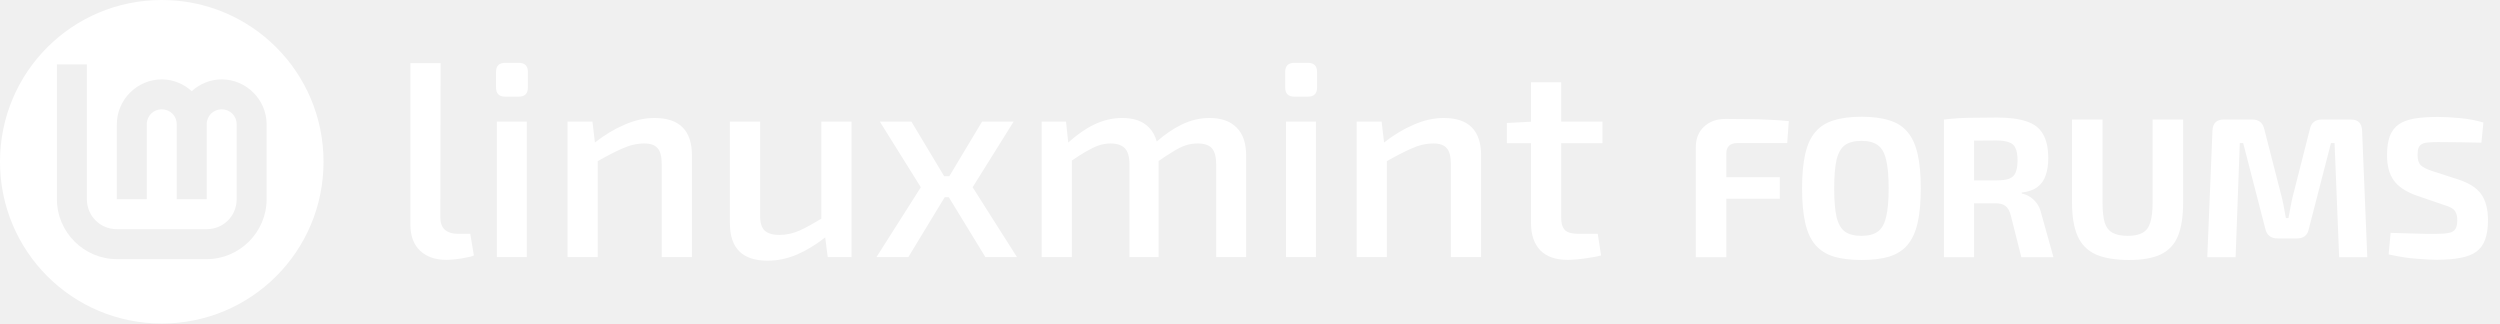
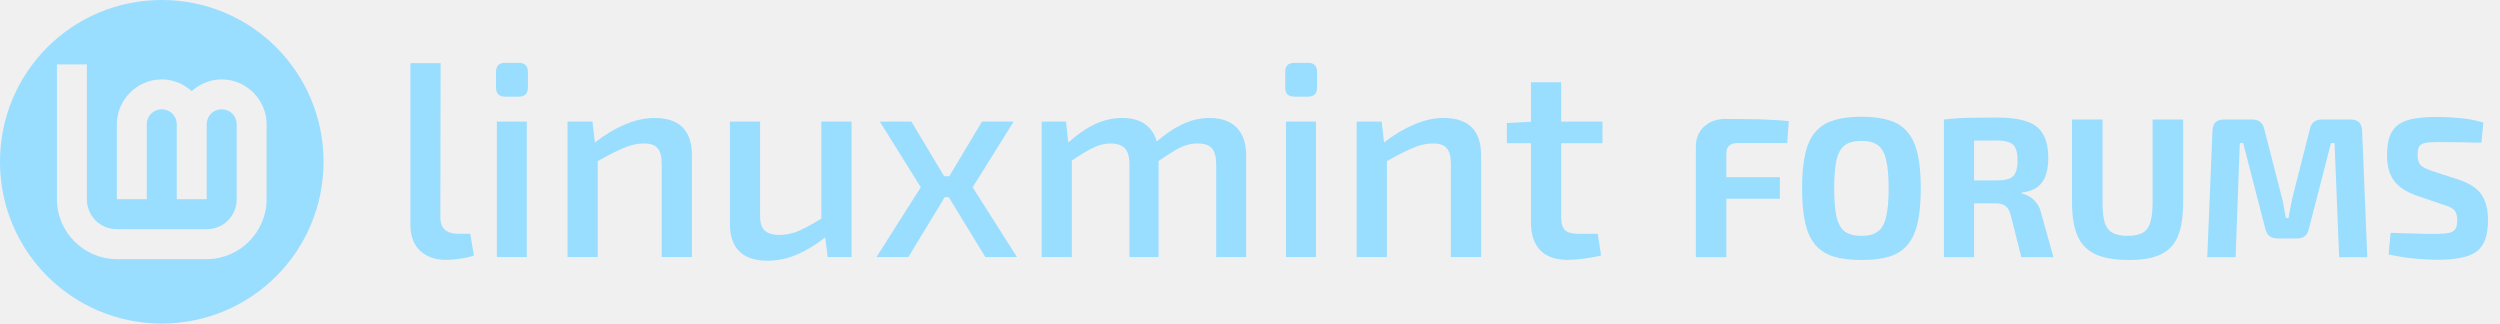
<svg xmlns="http://www.w3.org/2000/svg" width="425" height="55" viewBox="0 0 425 55" version="1.1" id="svg5" xml:space="preserve">
  <defs id="defs2" />
  <g id="g1" transform="matrix(0.9166667,0,0,0.9166667,-4.583333,-4.583337)" style="stroke-width:1.091">
-     <path id="name" style="font-size:185px;font-family:'Exo 2';-inkscape-font-specification:'Exo 2, @wght=550';font-variation-settings:'wght' 550;fill:#ffffff;fill-opacity:1;stroke:none;stroke-width:0;stroke-dasharray:none" d="m 288.927,20.251 v 7.322 l -4.471,0.233 v 3.752 h 4.471 v 14.748 c 0,2.227 0.582,3.94 1.747,5.139 1.165,1.165 2.844,1.748 5.036,1.748 0.48,0 1.096,-0.035 1.85,-0.103 0.754,-0.069 1.524,-0.171 2.312,-0.308 0.788,-0.103 1.473,-0.24 2.056,-0.411 l -0.617,-4.008 h -3.597 c -1.165,0 -1.987,-0.222 -2.467,-0.668 -0.48,-0.48 -0.719,-1.268 -0.719,-2.364 V 31.557 h 7.657 v -4.008 h -7.657 v -7.298 z m -16.188,6.629 c -1.85,0 -3.734,0.428 -5.653,1.285 -1.817,0.779 -3.618,1.869 -5.404,3.262 l -0.454,-3.878 h -4.625 v 25.129 h 5.601 V 34.886 c 1.708,-0.971 3.207,-1.746 4.471,-2.301 1.405,-0.651 2.792,-0.977 4.162,-0.977 1.165,0 1.987,0.292 2.467,0.874 0.514,0.548 0.771,1.559 0.771,3.032 v 17.164 h 5.601 V 33.818 c 0,-4.625 -2.312,-6.937 -6.937,-6.937 z m -23.69,0.668 v 25.129 h -5.55 V 27.549 Z m -1.49,-10.894 q 1.696,0 1.696,1.696 v 2.878 q 0,1.696 -1.696,1.696 h -2.518 q -1.696,0 -1.696,-1.696 v -2.878 q 0,-1.696 1.696,-1.696 z M 213.129,26.88 c -1.816,0 -3.563,0.412 -5.241,1.234 -1.547,0.741 -3.139,1.85 -4.777,3.319 l -0.413,-3.884 h -4.522 v 25.129 h 5.601 v -17.898 c 1.001,-0.688 1.88,-1.254 2.621,-1.681 0.891,-0.514 1.679,-0.89 2.364,-1.13 0.719,-0.24 1.456,-0.36 2.21,-0.36 1.165,0 2.039,0.292 2.621,0.874 0.582,0.582 0.873,1.593 0.873,3.032 v 17.164 h 5.396 V 34.858 c 1,-0.684 1.893,-1.271 2.621,-1.708 0.856,-0.548 1.644,-0.942 2.364,-1.182 0.719,-0.24 1.473,-0.36 2.261,-0.36 1.268,0 2.158,0.308 2.672,0.925 0.514,0.617 0.771,1.61 0.771,2.981 v 17.164 h 5.55 V 33.818 c 0,-2.261 -0.583,-3.974 -1.748,-5.139 -1.165,-1.199 -2.843,-1.799 -5.036,-1.799 -1.781,0 -3.512,0.412 -5.19,1.234 -1.479,0.709 -3.015,1.753 -4.605,3.127 -0.295,-1.063 -0.78,-1.935 -1.459,-2.613 -1.131,-1.165 -2.775,-1.748 -4.933,-1.748 z m -44.965,0.668 7.606,12.179 -8.223,12.95 h 5.91 l 6.739,-11.1 h 0.764 l 6.783,11.1 h 5.859 l -8.223,-12.95 7.606,-12.179 h -5.858 l -6.066,10.123 h -0.973 l -6.066,-10.123 z m -27.801,0 v 18.86 c 0,4.625 2.33,6.937 6.989,6.937 1.884,0 3.734,-0.394 5.55,-1.182 1.668,-0.724 3.381,-1.77 5.136,-3.13 l 0.466,3.645 h 4.419 V 27.549 h -5.602 v 18.001 c -1.545,0.941 -2.89,1.681 -4.008,2.195 -1.233,0.548 -2.483,0.822 -3.751,0.822 -1.302,0 -2.244,-0.291 -2.827,-0.873 -0.548,-0.582 -0.805,-1.559 -0.771,-2.929 v -17.215 z m -13.978,-0.668 c -1.85,0 -3.734,0.428 -5.653,1.285 -1.817,0.779 -3.618,1.869 -5.404,3.262 l -0.454,-3.878 h -4.625 v 25.129 h 5.601 V 34.886 c 1.708,-0.971 3.207,-1.746 4.471,-2.301 1.405,-0.651 2.792,-0.977 4.162,-0.977 1.165,0 1.987,0.292 2.467,0.874 0.514,0.548 0.771,1.559 0.771,3.032 v 17.164 h 5.601 V 33.818 c 0,-4.625 -2.312,-6.937 -6.937,-6.937 z m -23.69,0.668 V 52.678 H 97.144 V 27.549 Z m -1.49,-10.894 q 1.696,0 1.696,1.696 v 2.878 q 0,1.696 -1.696,1.696 h -2.518 q -1.696,0 -1.696,-1.696 v -2.878 q 0,-1.696 1.696,-1.696 z m -14.492,0.051 -0.051,28.624 q 0,1.49 0.822,2.261 0.874,0.771 2.467,0.771 h 2.261 l 0.668,4.008 q -0.514,0.257 -1.49,0.411 -0.925,0.206 -1.953,0.308 -1.028,0.103 -1.696,0.103 -3.032,0 -4.831,-1.696 -1.799,-1.696 -1.799,-4.831 V 16.706 Z" />
-     <path id="logo" style="color:#000000;fill:#ffffff;fill-opacity:1;stroke:none;stroke-width:0;stroke-dasharray:none" d="m 35,5 c -16.601,0 -30,13.399 -30,30 0,16.601 13.399,30 30,30 16.601,0 30,-13.399 30,-30 C 65,18.399 51.601,5 35,5 Z M 15.556,16.944 h 5.556 v 25 c 0,3.101 2.454,5.556 5.556,5.556 h 16.667 c 3.101,0 5.556,-2.454 5.556,-5.556 V 28.056 c 0,-1.567 -1.211,-2.778 -2.778,-2.778 -1.567,0 -2.778,1.211 -2.778,2.778 V 41.944 H 37.778 V 28.056 c 0,-1.567 -1.211,-2.778 -2.778,-2.778 -1.567,0 -2.778,1.211 -2.778,2.778 V 41.944 H 26.667 V 28.056 c 0,-4.569 3.764,-8.333 8.333,-8.333 2.135,0 4.074,0.844 5.556,2.185 1.481,-1.341 3.421,-2.185 5.556,-2.185 4.569,0 8.333,3.764 8.333,8.333 v 13.889 c 0,6.104 -5.008,11.111 -11.111,11.111 H 26.667 c -6.104,0 -11.111,-5.008 -11.111,-11.111 z" />
-     <path style="font-weight:bold;font-size:37px;line-height:1.25;font-family:'Exo 2';-inkscape-font-specification:'Exo 2 Bold';fill:#ffffff;stroke:none;stroke-width:0;stroke-dasharray:none" d="m 325.013,27.057 q 1.961,0 3.996,0.037 2.072,0 4.033,0.111 1.998,0.074 3.7,0.259 l -0.296,4.07 h -9.25 q -0.999,0 -1.517,0.481 -0.518,0.481 -0.518,1.406 V 52.698 H 319.5 V 32.274 q 0,-2.368 1.517,-3.774 1.517,-1.443 3.996,-1.443 z m -4.847,10.804 h 14.911 v 3.996 H 320.166 Z M 350.228,26.65 q 3.034,0 5.143,0.666 2.109,0.629 3.367,2.146 1.295,1.48 1.887,4.07 0.592,2.553 0.592,6.401 0,3.848 -0.592,6.438 -0.592,2.553 -1.887,4.07 -1.258,1.48 -3.367,2.146 -2.109,0.629 -5.143,0.629 -3.034,0 -5.143,-0.629 -2.109,-0.666 -3.404,-2.146 -1.295,-1.517 -1.887,-4.07 -0.592,-2.59 -0.592,-6.438 0,-3.848 0.592,-6.401 0.592,-2.59 1.887,-4.07 1.295,-1.517 3.404,-2.146 2.109,-0.666 5.143,-0.666 z m 0,4.477 q -1.961,0 -3.071,0.777 -1.073,0.777 -1.554,2.701 -0.444,1.887 -0.444,5.328 0,3.404 0.444,5.328 0.481,1.924 1.554,2.701 1.11,0.777 3.071,0.777 1.924,0 2.997,-0.777 1.11,-0.777 1.554,-2.701 0.481,-1.924 0.481,-5.328 0,-3.441 -0.481,-5.328 -0.444,-1.924 -1.554,-2.701 -1.073,-0.777 -2.997,-0.777 z m 25.123,-4.329 q 3.367,0 5.439,0.703 2.109,0.666 3.071,2.331 0.999,1.628 0.999,4.551 0,1.776 -0.481,3.145 -0.444,1.332 -1.517,2.146 -1.073,0.814 -2.923,1.036 v 0.185 q 0.666,0.111 1.369,0.518 0.74,0.407 1.369,1.221 0.629,0.777 0.925,2.109 l 2.22,7.955 h -5.957 l -1.961,-7.77 q -0.333,-1.258 -0.999,-1.739 -0.629,-0.481 -1.776,-0.481 -2.516,0 -4.255,0 -1.702,-0.037 -2.886,-0.074 -1.147,-0.037 -2.072,-0.074 l 0.111,-4.107 h 9.213 q 1.48,0 2.331,-0.296 0.888,-0.333 1.221,-1.147 0.37,-0.814 0.37,-2.257 0,-1.48 -0.37,-2.257 -0.333,-0.814 -1.221,-1.11 -0.851,-0.333 -2.331,-0.333 -3.478,0 -5.883,0.037 -2.405,0.037 -3.293,0.111 l -0.555,-4.033 q 1.554,-0.185 2.923,-0.259 1.369,-0.074 2.997,-0.074 1.628,-0.037 3.922,-0.037 z m -4.255,0.37 v 25.53 h -5.587 v -25.53 z m 38.776,0 v 15.355 q 0,3.885 -0.962,6.253 -0.962,2.331 -3.182,3.404 -2.183,1.036 -5.846,1.036 -3.885,0 -6.216,-1.036 -2.331,-1.073 -3.367,-3.404 -1.036,-2.368 -1.036,-6.253 V 27.168 h 5.661 v 15.355 q 0,2.405 0.407,3.774 0.444,1.332 1.48,1.887 1.036,0.555 2.775,0.555 1.739,0 2.738,-0.555 1.036,-0.555 1.443,-1.887 0.444,-1.369 0.444,-3.774 V 27.168 Z m 31.117,0 q 1.998,0 2.072,2.072 l 0.962,23.458 h -5.217 l -0.851,-21.164 h -0.666 l -4.107,15.91 q -0.333,1.776 -2.22,1.776 h -3.552 q -1.887,0 -2.294,-1.776 l -4.107,-15.91 h -0.629 l -0.777,21.164 h -5.254 l 0.962,-23.458 q 0.074,-2.072 2.109,-2.072 h 5.291 q 1.813,0 2.22,1.813 l 3.293,12.839 q 0.222,0.888 0.37,1.813 0.148,0.888 0.333,1.813 h 0.481 q 0.185,-0.925 0.333,-1.813 0.185,-0.925 0.37,-1.85 l 3.256,-12.802 q 0.37,-1.813 2.22,-1.813 z m 16.132,-0.481 q 1.887,0 4.107,0.222 2.22,0.185 4.329,0.814 l -0.37,3.737 q -1.628,-0.037 -3.811,-0.074 -2.183,-0.037 -4.292,-0.037 -1.036,0 -1.776,0.074 -0.703,0.037 -1.147,0.296 -0.444,0.222 -0.629,0.703 -0.185,0.481 -0.185,1.332 0,1.295 0.592,1.887 0.629,0.592 2.109,1.073 l 4.921,1.591 q 3.071,1.036 4.255,2.812 1.184,1.776 1.184,4.662 0,2.183 -0.518,3.626 -0.518,1.443 -1.628,2.257 -1.11,0.814 -2.923,1.147 -1.813,0.37 -4.44,0.37 -1.258,0 -3.589,-0.185 -2.331,-0.148 -5.328,-0.814 l 0.37,-3.996 q 2.183,0.037 3.774,0.111 1.628,0.037 2.775,0.074 1.147,0 1.998,0 1.48,0 2.294,-0.185 0.851,-0.185 1.184,-0.74 0.333,-0.555 0.333,-1.591 0,-0.888 -0.259,-1.406 -0.222,-0.555 -0.777,-0.851 -0.518,-0.333 -1.443,-0.592 l -5.18,-1.776 q -2.923,-1.073 -4.144,-2.812 -1.221,-1.739 -1.221,-4.588 0,-2.22 0.518,-3.589 0.555,-1.406 1.665,-2.183 1.147,-0.777 2.923,-1.073 1.813,-0.296 4.329,-0.296 z" id="forums" aria-label="FORUMS" />
+     <path id="name" style="font-size:185px;font-family:'Exo 2';-inkscape-font-specification:'Exo 2, @wght=550';font-variation-settings:'wght' 550;fill:#99ddff;fill-opacity:1;stroke:none;stroke-width:0;stroke-dasharray:none" d="m 288.927,20.251 v 7.322 l -4.471,0.233 v 3.752 h 4.471 v 14.748 c 0,2.227 0.582,3.94 1.747,5.139 1.165,1.165 2.844,1.748 5.036,1.748 0.48,0 1.096,-0.035 1.85,-0.103 0.754,-0.069 1.524,-0.171 2.312,-0.308 0.788,-0.103 1.473,-0.24 2.056,-0.411 l -0.617,-4.008 h -3.597 c -1.165,0 -1.987,-0.222 -2.467,-0.668 -0.48,-0.48 -0.719,-1.268 -0.719,-2.364 V 31.557 h 7.657 v -4.008 h -7.657 v -7.298 z m -16.188,6.629 c -1.85,0 -3.734,0.428 -5.653,1.285 -1.817,0.779 -3.618,1.869 -5.404,3.262 l -0.454,-3.878 h -4.625 v 25.129 h 5.601 V 34.886 c 1.708,-0.971 3.207,-1.746 4.471,-2.301 1.405,-0.651 2.792,-0.977 4.162,-0.977 1.165,0 1.987,0.292 2.467,0.874 0.514,0.548 0.771,1.559 0.771,3.032 v 17.164 h 5.601 V 33.818 c 0,-4.625 -2.312,-6.937 -6.937,-6.937 z m -23.69,0.668 v 25.129 h -5.55 V 27.549 Z m -1.49,-10.894 q 1.696,0 1.696,1.696 v 2.878 q 0,1.696 -1.696,1.696 h -2.518 q -1.696,0 -1.696,-1.696 v -2.878 q 0,-1.696 1.696,-1.696 z M 213.129,26.88 c -1.816,0 -3.563,0.412 -5.241,1.234 -1.547,0.741 -3.139,1.85 -4.777,3.319 l -0.413,-3.884 h -4.522 v 25.129 h 5.601 v -17.898 c 1.001,-0.688 1.88,-1.254 2.621,-1.681 0.891,-0.514 1.679,-0.89 2.364,-1.13 0.719,-0.24 1.456,-0.36 2.21,-0.36 1.165,0 2.039,0.292 2.621,0.874 0.582,0.582 0.873,1.593 0.873,3.032 v 17.164 h 5.396 V 34.858 c 1,-0.684 1.893,-1.271 2.621,-1.708 0.856,-0.548 1.644,-0.942 2.364,-1.182 0.719,-0.24 1.473,-0.36 2.261,-0.36 1.268,0 2.158,0.308 2.672,0.925 0.514,0.617 0.771,1.61 0.771,2.981 v 17.164 h 5.55 V 33.818 c 0,-2.261 -0.583,-3.974 -1.748,-5.139 -1.165,-1.199 -2.843,-1.799 -5.036,-1.799 -1.781,0 -3.512,0.412 -5.19,1.234 -1.479,0.709 -3.015,1.753 -4.605,3.127 -0.295,-1.063 -0.78,-1.935 -1.459,-2.613 -1.131,-1.165 -2.775,-1.748 -4.933,-1.748 z m -44.965,0.668 7.606,12.179 -8.223,12.95 h 5.91 l 6.739,-11.1 h 0.764 l 6.783,11.1 h 5.859 l -8.223,-12.95 7.606,-12.179 h -5.858 l -6.066,10.123 h -0.973 l -6.066,-10.123 z m -27.801,0 v 18.86 c 0,4.625 2.33,6.937 6.989,6.937 1.884,0 3.734,-0.394 5.55,-1.182 1.668,-0.724 3.381,-1.77 5.136,-3.13 l 0.466,3.645 h 4.419 V 27.549 h -5.602 v 18.001 c -1.545,0.941 -2.89,1.681 -4.008,2.195 -1.233,0.548 -2.483,0.822 -3.751,0.822 -1.302,0 -2.244,-0.291 -2.827,-0.873 -0.548,-0.582 -0.805,-1.559 -0.771,-2.929 v -17.215 z m -13.978,-0.668 c -1.85,0 -3.734,0.428 -5.653,1.285 -1.817,0.779 -3.618,1.869 -5.404,3.262 l -0.454,-3.878 h -4.625 v 25.129 h 5.601 V 34.886 c 1.708,-0.971 3.207,-1.746 4.471,-2.301 1.405,-0.651 2.792,-0.977 4.162,-0.977 1.165,0 1.987,0.292 2.467,0.874 0.514,0.548 0.771,1.559 0.771,3.032 v 17.164 h 5.601 V 33.818 c 0,-4.625 -2.312,-6.937 -6.937,-6.937 z m -23.69,0.668 V 52.678 H 97.144 V 27.549 Z m -1.49,-10.894 q 1.696,0 1.696,1.696 v 2.878 q 0,1.696 -1.696,1.696 h -2.518 q -1.696,0 -1.696,-1.696 v -2.878 q 0,-1.696 1.696,-1.696 z m -14.492,0.051 -0.051,28.624 q 0,1.49 0.822,2.261 0.874,0.771 2.467,0.771 h 2.261 l 0.668,4.008 q -0.514,0.257 -1.49,0.411 -0.925,0.206 -1.953,0.308 -1.028,0.103 -1.696,0.103 -3.032,0 -4.831,-1.696 -1.799,-1.696 -1.799,-4.831 V 16.706 Z" />
+     <path id="logo" style="color:#000000;fill:#99ddff;fill-opacity:1;stroke:none;stroke-width:0;stroke-dasharray:none" d="m 35,5 c -16.601,0 -30,13.399 -30,30 0,16.601 13.399,30 30,30 16.601,0 30,-13.399 30,-30 C 65,18.399 51.601,5 35,5 Z M 15.556,16.944 h 5.556 v 25 c 0,3.101 2.454,5.556 5.556,5.556 h 16.667 c 3.101,0 5.556,-2.454 5.556,-5.556 V 28.056 c 0,-1.567 -1.211,-2.778 -2.778,-2.778 -1.567,0 -2.778,1.211 -2.778,2.778 V 41.944 H 37.778 V 28.056 c 0,-1.567 -1.211,-2.778 -2.778,-2.778 -1.567,0 -2.778,1.211 -2.778,2.778 V 41.944 H 26.667 V 28.056 c 0,-4.569 3.764,-8.333 8.333,-8.333 2.135,0 4.074,0.844 5.556,2.185 1.481,-1.341 3.421,-2.185 5.556,-2.185 4.569,0 8.333,3.764 8.333,8.333 v 13.889 c 0,6.104 -5.008,11.111 -11.111,11.111 H 26.667 c -6.104,0 -11.111,-5.008 -11.111,-11.111 z" />
+     <path style="font-weight:bold;font-size:37px;line-height:1.25;font-family:'Exo 2';-inkscape-font-specification:'Exo 2 Bold';fill:#99ddff;stroke:none;stroke-width:0;stroke-dasharray:none;fill-opacity:1" d="m 325.013,27.057 q 1.961,0 3.996,0.037 2.072,0 4.033,0.111 1.998,0.074 3.7,0.259 l -0.296,4.07 h -9.25 q -0.999,0 -1.517,0.481 -0.518,0.481 -0.518,1.406 V 52.698 H 319.5 V 32.274 q 0,-2.368 1.517,-3.774 1.517,-1.443 3.996,-1.443 z m -4.847,10.804 h 14.911 v 3.996 H 320.166 Z M 350.228,26.65 q 3.034,0 5.143,0.666 2.109,0.629 3.367,2.146 1.295,1.48 1.887,4.07 0.592,2.553 0.592,6.401 0,3.848 -0.592,6.438 -0.592,2.553 -1.887,4.07 -1.258,1.48 -3.367,2.146 -2.109,0.629 -5.143,0.629 -3.034,0 -5.143,-0.629 -2.109,-0.666 -3.404,-2.146 -1.295,-1.517 -1.887,-4.07 -0.592,-2.59 -0.592,-6.438 0,-3.848 0.592,-6.401 0.592,-2.59 1.887,-4.07 1.295,-1.517 3.404,-2.146 2.109,-0.666 5.143,-0.666 z m 0,4.477 q -1.961,0 -3.071,0.777 -1.073,0.777 -1.554,2.701 -0.444,1.887 -0.444,5.328 0,3.404 0.444,5.328 0.481,1.924 1.554,2.701 1.11,0.777 3.071,0.777 1.924,0 2.997,-0.777 1.11,-0.777 1.554,-2.701 0.481,-1.924 0.481,-5.328 0,-3.441 -0.481,-5.328 -0.444,-1.924 -1.554,-2.701 -1.073,-0.777 -2.997,-0.777 z m 25.123,-4.329 q 3.367,0 5.439,0.703 2.109,0.666 3.071,2.331 0.999,1.628 0.999,4.551 0,1.776 -0.481,3.145 -0.444,1.332 -1.517,2.146 -1.073,0.814 -2.923,1.036 v 0.185 q 0.666,0.111 1.369,0.518 0.74,0.407 1.369,1.221 0.629,0.777 0.925,2.109 l 2.22,7.955 h -5.957 l -1.961,-7.77 q -0.333,-1.258 -0.999,-1.739 -0.629,-0.481 -1.776,-0.481 -2.516,0 -4.255,0 -1.702,-0.037 -2.886,-0.074 -1.147,-0.037 -2.072,-0.074 l 0.111,-4.107 h 9.213 q 1.48,0 2.331,-0.296 0.888,-0.333 1.221,-1.147 0.37,-0.814 0.37,-2.257 0,-1.48 -0.37,-2.257 -0.333,-0.814 -1.221,-1.11 -0.851,-0.333 -2.331,-0.333 -3.478,0 -5.883,0.037 -2.405,0.037 -3.293,0.111 l -0.555,-4.033 q 1.554,-0.185 2.923,-0.259 1.369,-0.074 2.997,-0.074 1.628,-0.037 3.922,-0.037 z m -4.255,0.37 v 25.53 h -5.587 v -25.53 z m 38.776,0 v 15.355 q 0,3.885 -0.962,6.253 -0.962,2.331 -3.182,3.404 -2.183,1.036 -5.846,1.036 -3.885,0 -6.216,-1.036 -2.331,-1.073 -3.367,-3.404 -1.036,-2.368 -1.036,-6.253 V 27.168 h 5.661 v 15.355 q 0,2.405 0.407,3.774 0.444,1.332 1.48,1.887 1.036,0.555 2.775,0.555 1.739,0 2.738,-0.555 1.036,-0.555 1.443,-1.887 0.444,-1.369 0.444,-3.774 V 27.168 Z m 31.117,0 q 1.998,0 2.072,2.072 l 0.962,23.458 h -5.217 l -0.851,-21.164 h -0.666 l -4.107,15.91 q -0.333,1.776 -2.22,1.776 h -3.552 q -1.887,0 -2.294,-1.776 l -4.107,-15.91 h -0.629 l -0.777,21.164 h -5.254 l 0.962,-23.458 q 0.074,-2.072 2.109,-2.072 h 5.291 q 1.813,0 2.22,1.813 l 3.293,12.839 q 0.222,0.888 0.37,1.813 0.148,0.888 0.333,1.813 h 0.481 q 0.185,-0.925 0.333,-1.813 0.185,-0.925 0.37,-1.85 l 3.256,-12.802 q 0.37,-1.813 2.22,-1.813 z m 16.132,-0.481 q 1.887,0 4.107,0.222 2.22,0.185 4.329,0.814 l -0.37,3.737 q -1.628,-0.037 -3.811,-0.074 -2.183,-0.037 -4.292,-0.037 -1.036,0 -1.776,0.074 -0.703,0.037 -1.147,0.296 -0.444,0.222 -0.629,0.703 -0.185,0.481 -0.185,1.332 0,1.295 0.592,1.887 0.629,0.592 2.109,1.073 l 4.921,1.591 q 3.071,1.036 4.255,2.812 1.184,1.776 1.184,4.662 0,2.183 -0.518,3.626 -0.518,1.443 -1.628,2.257 -1.11,0.814 -2.923,1.147 -1.813,0.37 -4.44,0.37 -1.258,0 -3.589,-0.185 -2.331,-0.148 -5.328,-0.814 l 0.37,-3.996 q 2.183,0.037 3.774,0.111 1.628,0.037 2.775,0.074 1.147,0 1.998,0 1.48,0 2.294,-0.185 0.851,-0.185 1.184,-0.74 0.333,-0.555 0.333,-1.591 0,-0.888 -0.259,-1.406 -0.222,-0.555 -0.777,-0.851 -0.518,-0.333 -1.443,-0.592 l -5.18,-1.776 q -2.923,-1.073 -4.144,-2.812 -1.221,-1.739 -1.221,-4.588 0,-2.22 0.518,-3.589 0.555,-1.406 1.665,-2.183 1.147,-0.777 2.923,-1.073 1.813,-0.296 4.329,-0.296 z" id="forums" aria-label="FORUMS" />
  </g>
</svg>
